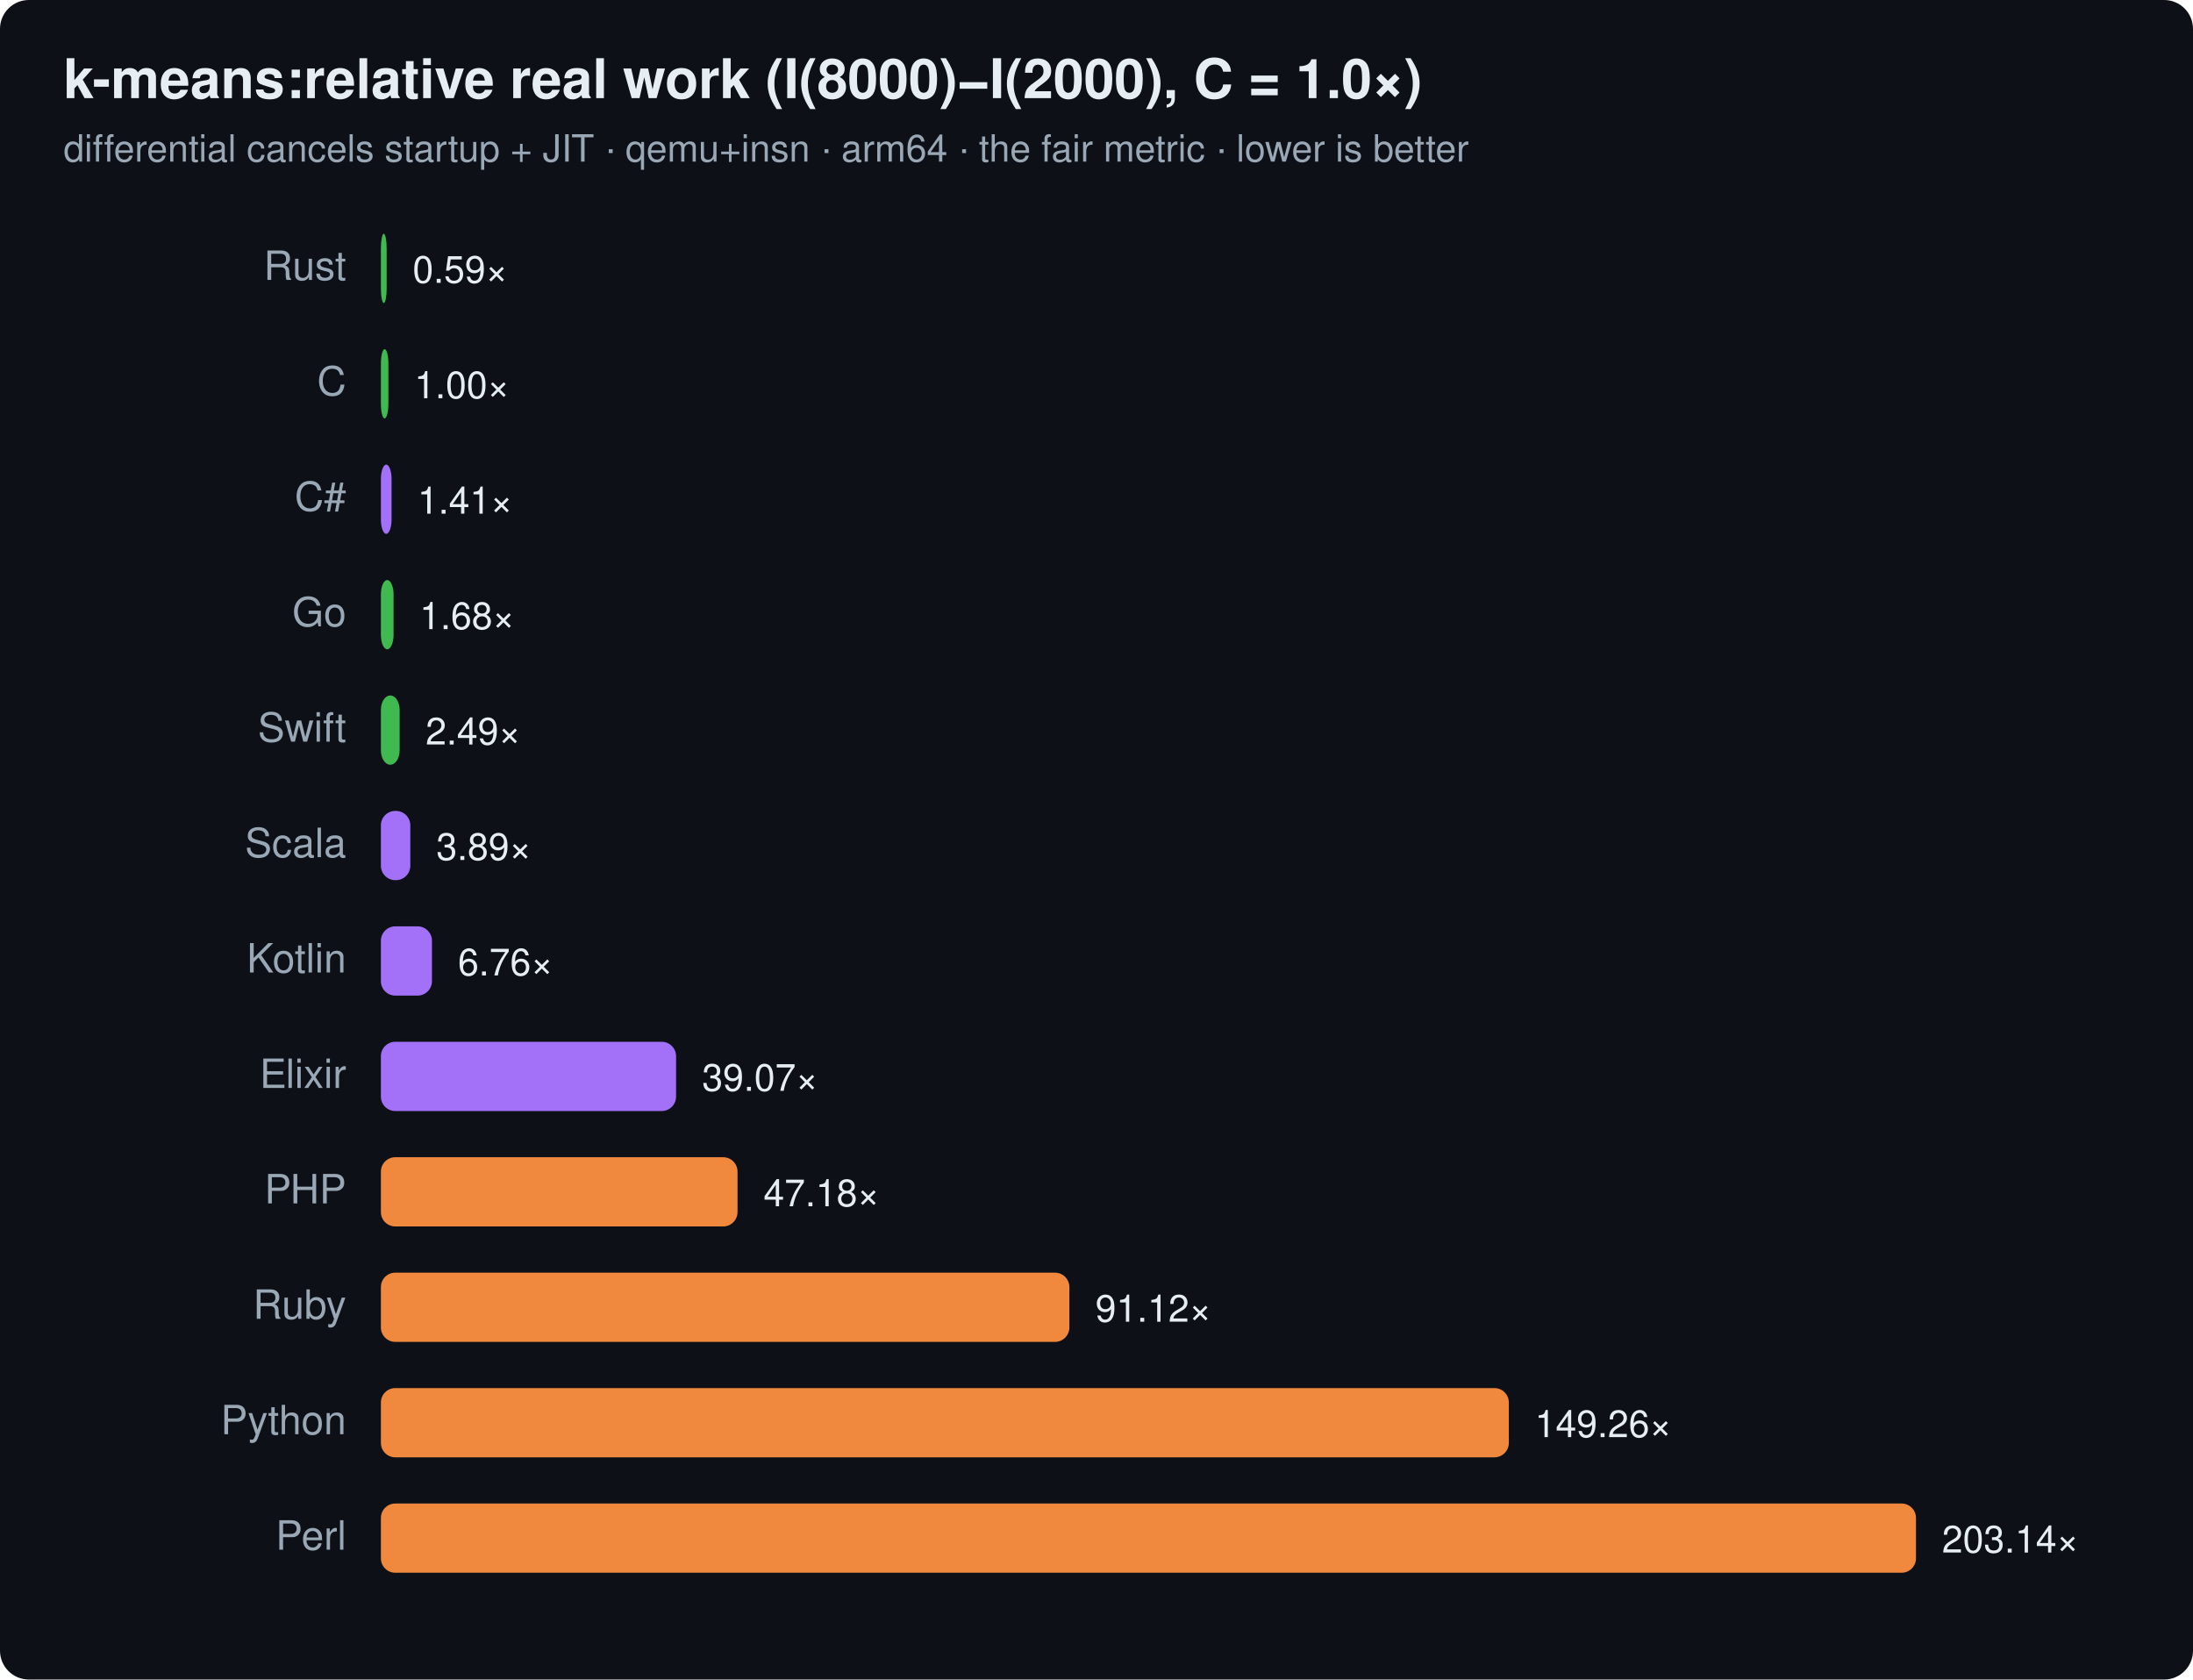
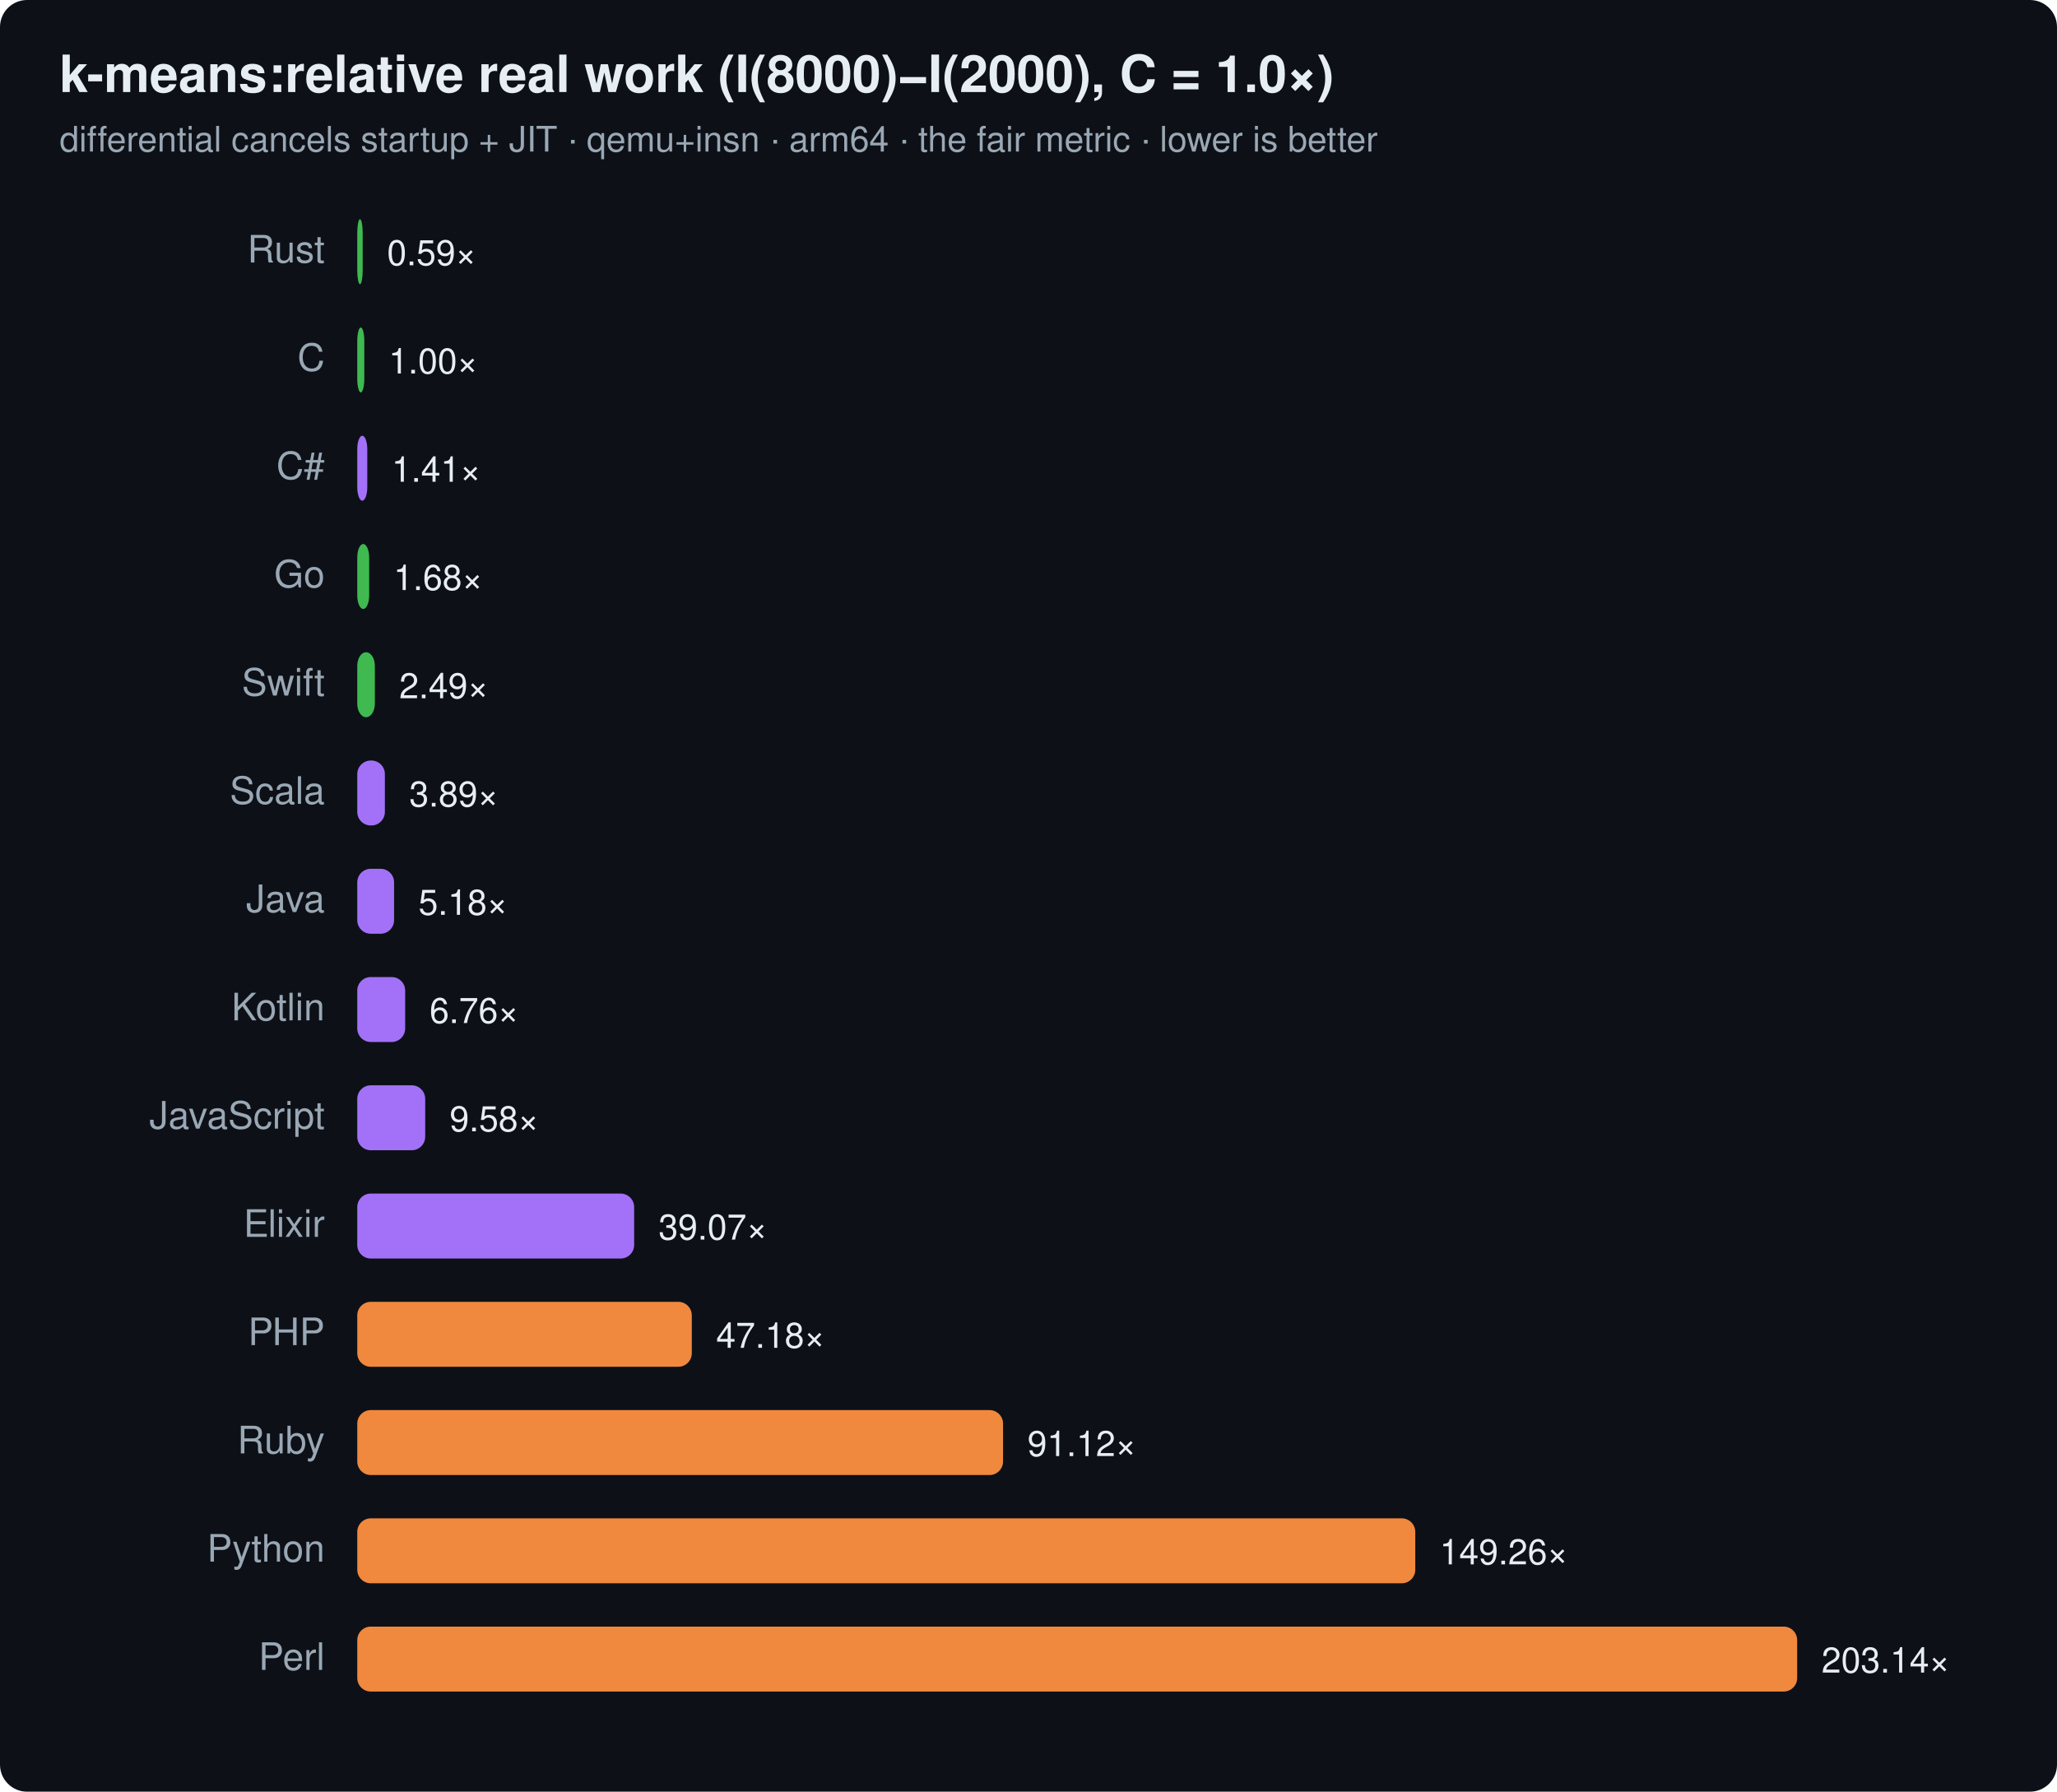
- <svg xmlns="http://www.w3.org/2000/svg" width="760" height="582" viewBox="0 0 760 582" font-family="ui-sans-serif,system-ui,Segoe UI,Helvetica,Arial">
-   <rect width="760" height="582" rx="10" fill="#0d1117" />
+ <svg xmlns="http://www.w3.org/2000/svg" width="760" height="662" viewBox="0 0 760 662" font-family="ui-sans-serif,system-ui,Segoe UI,Helvetica,Arial">
+   <rect width="760" height="662" rx="10" fill="#0d1117" />
  <text x="22" y="34" font-size="19" font-weight="700" fill="#e6edf3">k-means:relative real work (I(8000)−I(2000), C = 1.0×)</text>
  <text x="22" y="56" font-size="13" fill="#9aa7b4">differential cancels startup + JIT · qemu+insn · arm64 · the fair metric · lower is better</text>
  <text x="120" y="97" text-anchor="end" font-size="14" fill="#9aa7b4">Rust</text>
  <rect x="132" y="81" width="2.0" height="24" rx="5" fill="#3fb950" />
  <text x="143.0" y="98" font-size="13" fill="#e6edf3">0.59×</text>
  <text x="120" y="137" text-anchor="end" font-size="14" fill="#9aa7b4">C</text>
  <rect x="132" y="121" width="2.6" height="24" rx="5" fill="#3fb950" />
  <text x="143.6" y="138" font-size="13" fill="#e6edf3">1.00×</text>
  <text x="120" y="177" text-anchor="end" font-size="14" fill="#9aa7b4">C#</text>
  <rect x="132" y="161" width="3.7" height="24" rx="5" fill="#a371f7" />
  <text x="144.7" y="178" font-size="13" fill="#e6edf3">1.41×</text>
  <text x="120" y="217" text-anchor="end" font-size="14" fill="#9aa7b4">Go</text>
  <rect x="132" y="201" width="4.4" height="24" rx="5" fill="#3fb950" />
  <text x="145.4" y="218" font-size="13" fill="#e6edf3">1.68×</text>
  <text x="120" y="257" text-anchor="end" font-size="14" fill="#9aa7b4">Swift</text>
  <rect x="132" y="241" width="6.5" height="24" rx="5" fill="#3fb950" />
  <text x="147.5" y="258" font-size="13" fill="#e6edf3">2.49×</text>
  <text x="120" y="297" text-anchor="end" font-size="14" fill="#9aa7b4">Scala</text>
  <rect x="132" y="281" width="10.2" height="24" rx="5" fill="#a371f7" />
  <text x="151.2" y="298" font-size="13" fill="#e6edf3">3.89×</text>
-   <text x="120" y="337" text-anchor="end" font-size="14" fill="#9aa7b4">Kotlin</text>
-   <rect x="132" y="321" width="17.7" height="24" rx="5" fill="#a371f7" />
-   <text x="158.7" y="338" font-size="13" fill="#e6edf3">6.76×</text>
-   <text x="120" y="377" text-anchor="end" font-size="14" fill="#9aa7b4">Elixir</text>
-   <rect x="132" y="361" width="102.3" height="24" rx="5" fill="#a371f7" />
-   <text x="243.3" y="378" font-size="13" fill="#e6edf3">39.07×</text>
-   <text x="120" y="417" text-anchor="end" font-size="14" fill="#9aa7b4">PHP</text>
-   <rect x="132" y="401" width="123.6" height="24" rx="5" fill="#f0883e" />
-   <text x="264.6" y="418" font-size="13" fill="#e6edf3">47.18×</text>
-   <text x="120" y="457" text-anchor="end" font-size="14" fill="#9aa7b4">Ruby</text>
-   <rect x="132" y="441" width="238.6" height="24" rx="5" fill="#f0883e" />
-   <text x="379.6" y="458" font-size="13" fill="#e6edf3">91.12×</text>
-   <text x="120" y="497" text-anchor="end" font-size="14" fill="#9aa7b4">Python</text>
-   <rect x="132" y="481" width="390.9" height="24" rx="5" fill="#f0883e" />
-   <text x="531.9" y="498" font-size="13" fill="#e6edf3">149.26×</text>
-   <text x="120" y="537" text-anchor="end" font-size="14" fill="#9aa7b4">Perl</text>
-   <rect x="132" y="521" width="532.0" height="24" rx="5" fill="#f0883e" />
-   <text x="673.0" y="538" font-size="13" fill="#e6edf3">203.14×</text>
+   <text x="120" y="337" text-anchor="end" font-size="14" fill="#9aa7b4">Java</text>
+   <rect x="132" y="321" width="13.6" height="24" rx="5" fill="#a371f7" />
+   <text x="154.6" y="338" font-size="13" fill="#e6edf3">5.18×</text>
+   <text x="120" y="377" text-anchor="end" font-size="14" fill="#9aa7b4">Kotlin</text>
+   <rect x="132" y="361" width="17.7" height="24" rx="5" fill="#a371f7" />
+   <text x="158.7" y="378" font-size="13" fill="#e6edf3">6.76×</text>
+   <text x="120" y="417" text-anchor="end" font-size="14" fill="#9aa7b4">JavaScript</text>
+   <rect x="132" y="401" width="25.1" height="24" rx="5" fill="#a371f7" />
+   <text x="166.1" y="418" font-size="13" fill="#e6edf3">9.58×</text>
+   <text x="120" y="457" text-anchor="end" font-size="14" fill="#9aa7b4">Elixir</text>
+   <rect x="132" y="441" width="102.3" height="24" rx="5" fill="#a371f7" />
+   <text x="243.3" y="458" font-size="13" fill="#e6edf3">39.07×</text>
+   <text x="120" y="497" text-anchor="end" font-size="14" fill="#9aa7b4">PHP</text>
+   <rect x="132" y="481" width="123.6" height="24" rx="5" fill="#f0883e" />
+   <text x="264.6" y="498" font-size="13" fill="#e6edf3">47.18×</text>
+   <text x="120" y="537" text-anchor="end" font-size="14" fill="#9aa7b4">Ruby</text>
+   <rect x="132" y="521" width="238.6" height="24" rx="5" fill="#f0883e" />
+   <text x="379.6" y="538" font-size="13" fill="#e6edf3">91.12×</text>
+   <text x="120" y="577" text-anchor="end" font-size="14" fill="#9aa7b4">Python</text>
+   <rect x="132" y="561" width="390.9" height="24" rx="5" fill="#f0883e" />
+   <text x="531.9" y="578" font-size="13" fill="#e6edf3">149.26×</text>
+   <text x="120" y="617" text-anchor="end" font-size="14" fill="#9aa7b4">Perl</text>
+   <rect x="132" y="601" width="532.0" height="24" rx="5" fill="#f0883e" />
+   <text x="673.0" y="618" font-size="13" fill="#e6edf3">203.14×</text>
</svg>
